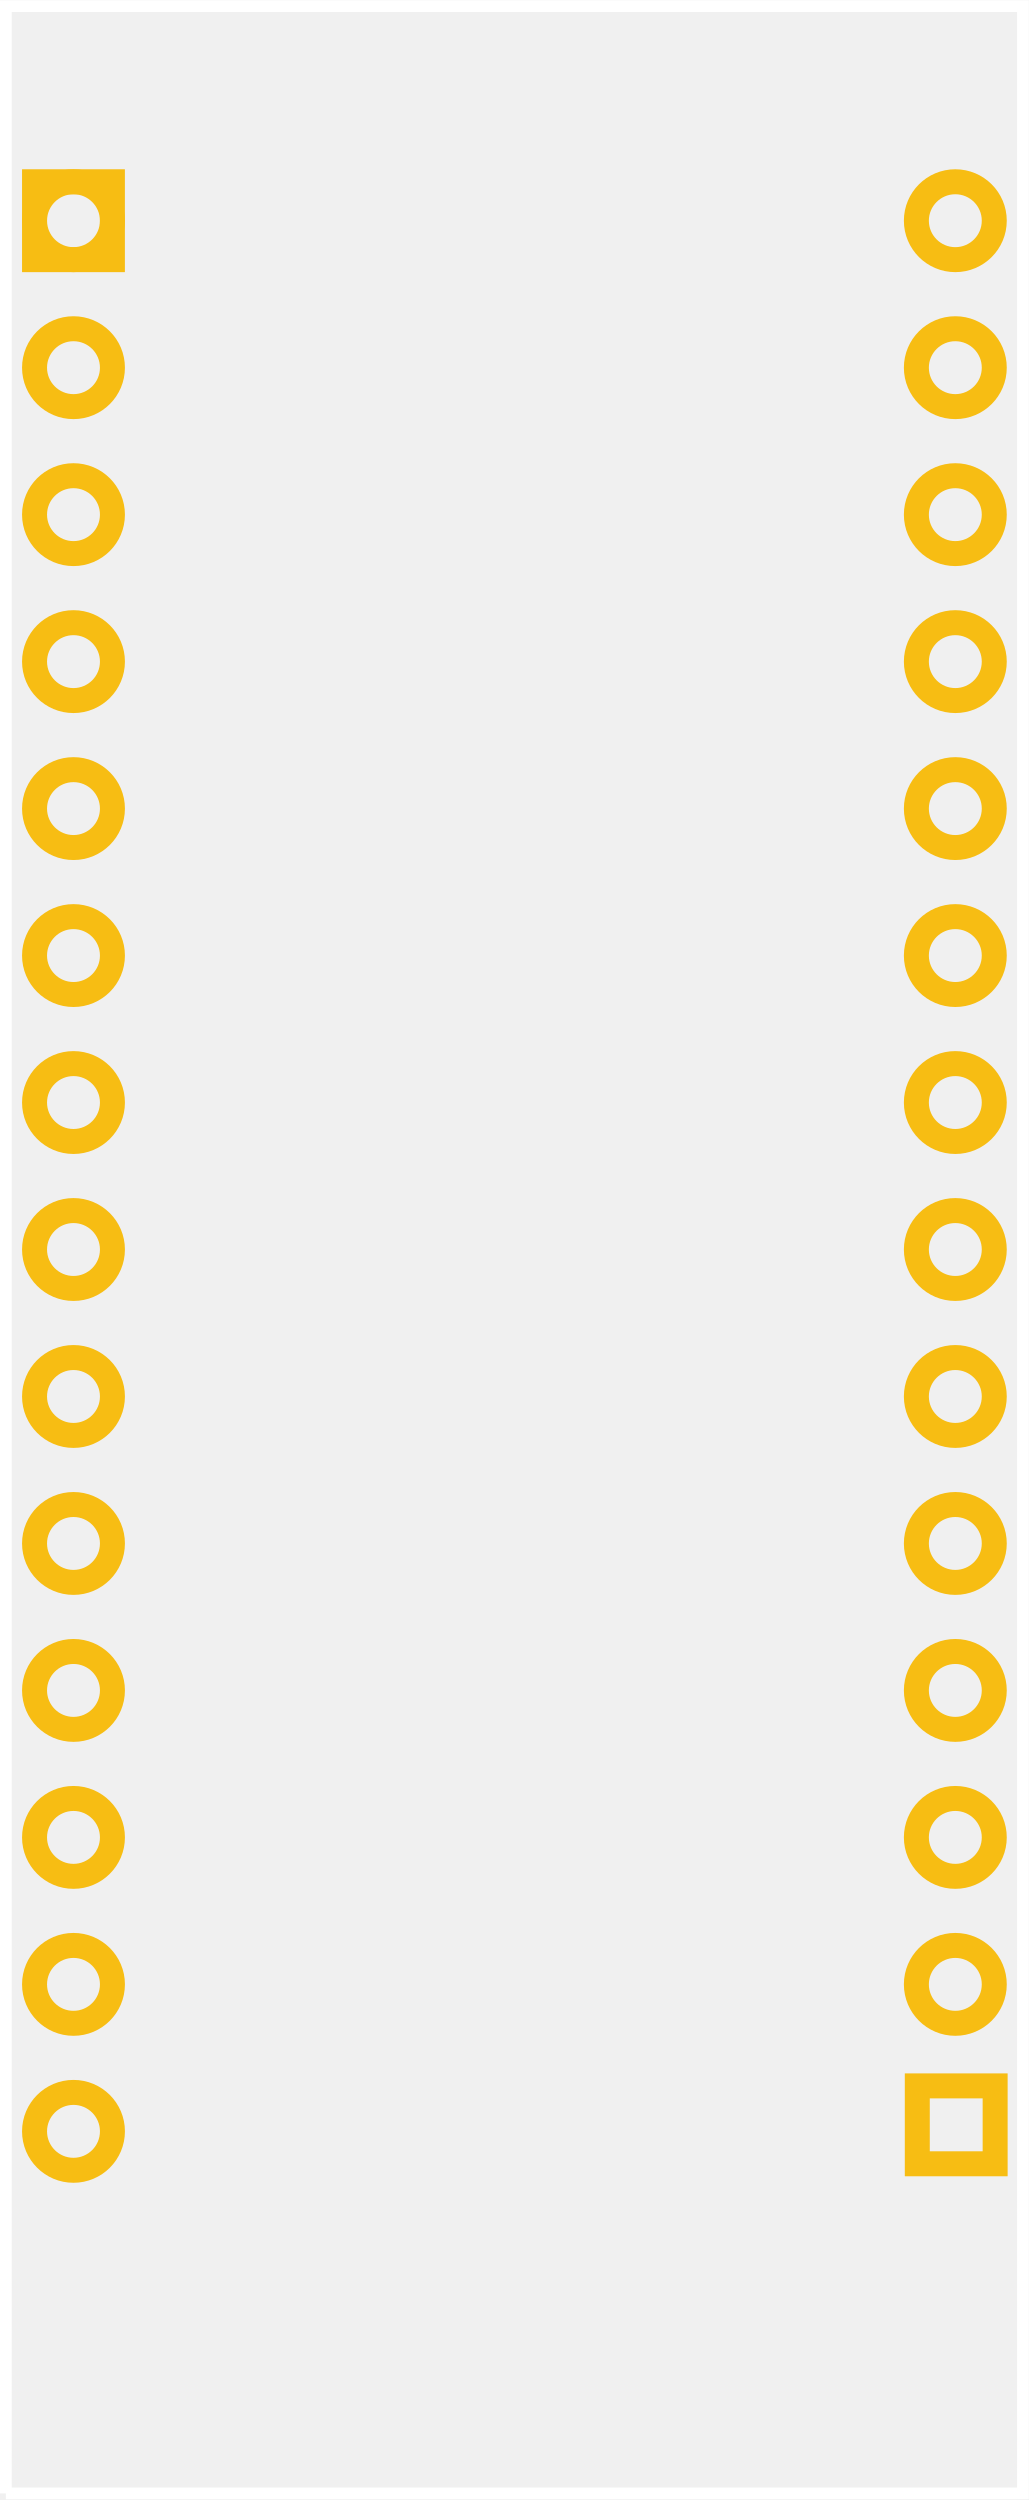
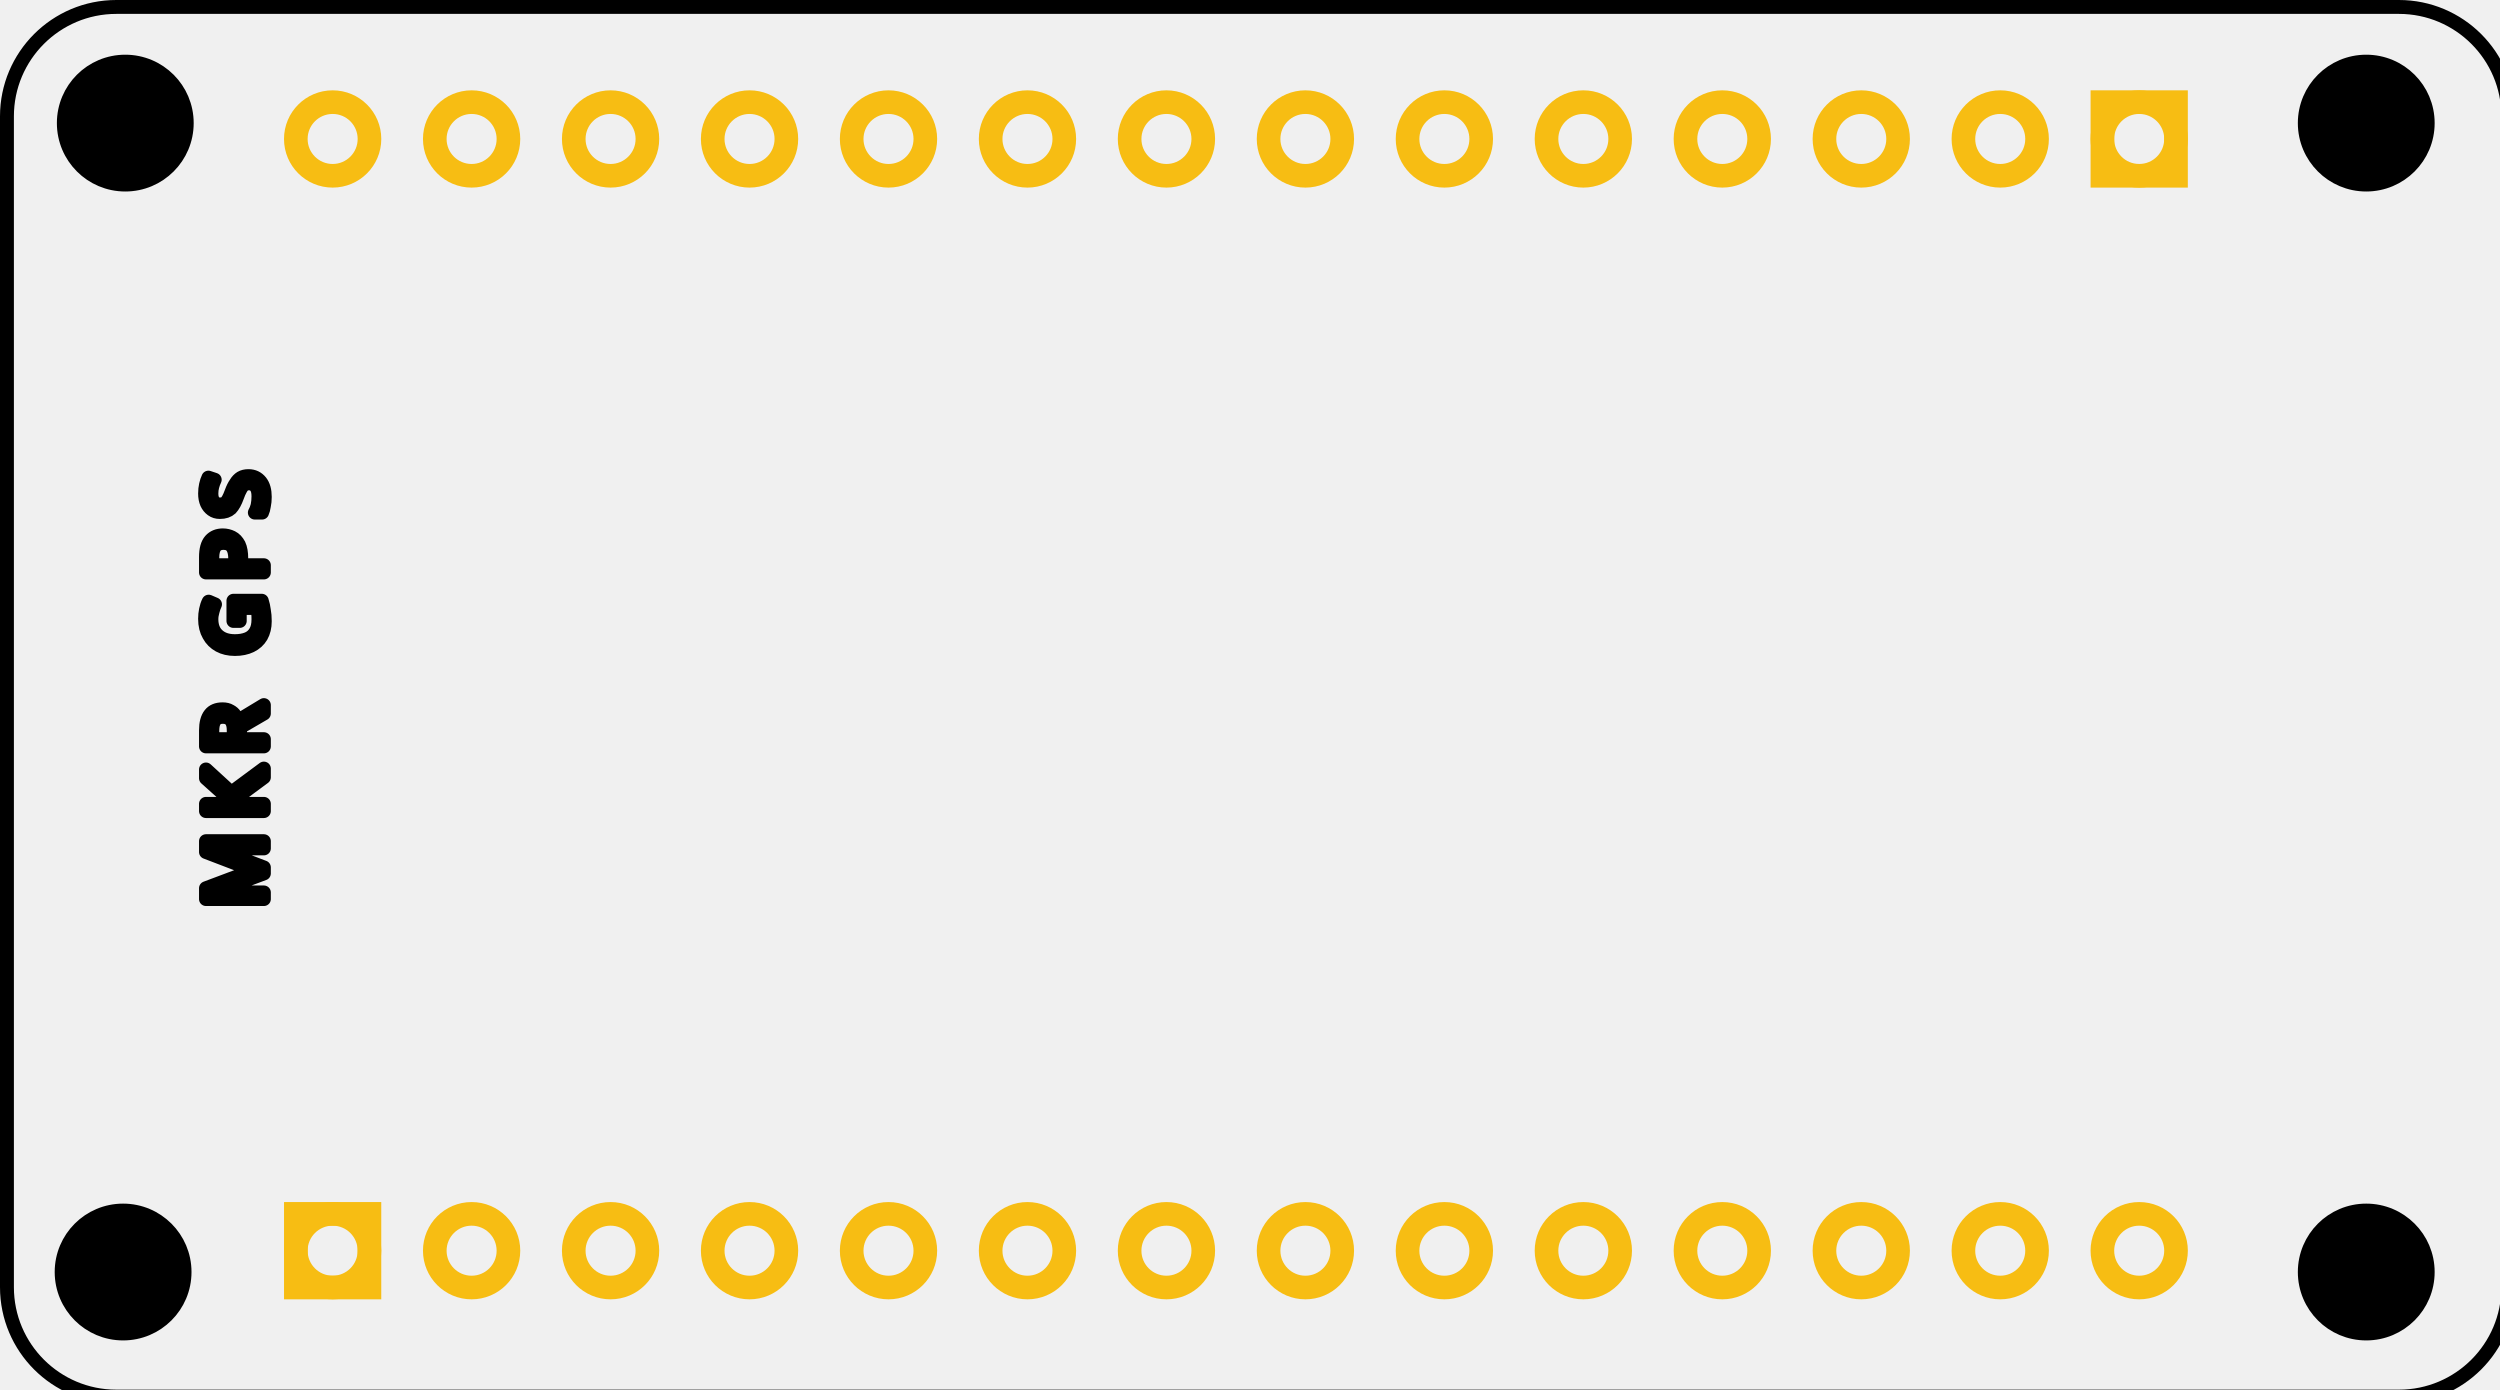
- <svg xmlns="http://www.w3.org/2000/svg" height="1.701in" x="0px" gorn="0" version="1.1" y="0px" xml:space="preserve" viewBox="0 0 50.4 122.448" width="0.7in" id="Ebene_1" enable-background="new 0 0 50.4 122.448">
+ <svg xmlns="http://www.w3.org/2000/svg" height="1in" x="0px" gorn="0" version="1.1" y="0px" xml:space="preserve" viewBox="0 0 129.528 72" width="1.799in" id="Ebene_1" enable-background="new 0 0 50.4 122.448">
  <defs id="defs2102" />
  <g gorn="0.4" id="silkscreen">
-     <path stroke-width="0.576" gorn="0.4.0" d="M0.288,122.136h49.824V0.288H0.288V122.136" stroke="#FFFFFF" id="path6" fill="none" />
-     <g gorn="0.4.1" id="g14">
-       <g gorn="0.4.1.1" id="g12">
-                 </g>
-     </g>
-     <g gorn="0.4.2" id="g22">
-       <g gorn="0.4.2.1" id="g20">
-                 </g>
-     </g>
-     <g gorn="0.4.3" id="g30">
-       <g gorn="0.4.3.1" id="g28">
-                 </g>
-     </g>
-     <g gorn="0.4.4" id="g38">
-       <g gorn="0.4.4.1" id="g36">
-                 </g>
-     </g>
+     <rect style="fill:none;stroke:#000000;stroke-width:0.72;stroke-linejoin:round" id="rect1" width="129.6" height="72" x="0.36" y="0.36" ry="5.669" />
+     <circle style="fill:#000000;stroke:#000000;stroke-width:0.648;stroke-linejoin:round;fill-opacity:1" id="path1" cx="6.491" cy="6.378" r="3.22" />
+     <ellipse style="fill:#000000;fill-opacity:1;stroke:#000000;stroke-width:0.648;stroke-linejoin:round" id="path1-8" cx="6.378" cy="65.905" rx="3.22" ry="3.22" />
+     <ellipse style="fill:#000000;fill-opacity:1;stroke:#000000;stroke-width:0.648;stroke-linejoin:round" id="path1-8-9" cx="122.598" cy="65.905" rx="3.22" ry="3.22" />
+     <ellipse style="fill:#000000;fill-opacity:1;stroke:#000000;stroke-width:0.648;stroke-linejoin:round" id="path1-8-7" cx="122.598" cy="6.378" rx="3.22" ry="3.22" />
+     <text xml:space="preserve" style="font-size:4.2px;font-family:OCRA;-inkscape-font-specification:OCRA;letter-spacing:0.75px;fill:#000000;fill-opacity:1;stroke:#000000;stroke-width:0.72;stroke-linejoin:round" x="-46.987" y="13.671" id="text1" transform="rotate(-90)">
+       <tspan id="tspan1" style="stroke-width:0.72" x="-46.987" y="13.671">MKR GPS</tspan>
+     </text>
  </g>
-   <g gorn="0.5" id="copper1">
+   <g gorn="0.5" id="copper1" transform="translate(1.754646,2.741933)">
    <g gorn="0.5.0" id="copper0">
-       <circle stroke-width="1.224" cy="10.8" cx="3.6" gorn="0.5.0.0" stroke="#F7BD13" r="1.908" id="circle41" fill="none" />
-       <rect stroke-width="1.224" height="3.816" x="1.692" gorn="0.5.0.1" y="8.892" stroke="#F7BD13" width="3.814" id="connector36pin" fill="none" />
-       <circle stroke-width="1.224" cy="18" cx="3.6" gorn="0.5.0.2" stroke="#F7BD13" r="1.908" id="connector37pin" fill="none" />
-       <circle stroke-width="1.224" cy="25.2" cx="3.6" gorn="0.5.0.3" stroke="#F7BD13" r="1.908" id="connector38pin" fill="none" />
-       <circle stroke-width="1.224" cy="32.4" cx="3.6" gorn="0.5.0.4" stroke="#F7BD13" r="1.908" id="connector39pin" fill="none" />
-       <circle stroke-width="1.224" cy="39.6" cx="3.6" gorn="0.5.0.5" stroke="#F7BD13" r="1.908" id="connector40pin" fill="none" />
-       <circle stroke-width="1.224" cy="46.8" cx="3.6" gorn="0.5.0.6" stroke="#F7BD13" r="1.908" id="connector41pin" fill="none" />
-       <circle stroke-width="1.224" cy="54" cx="3.6" gorn="0.5.0.7" stroke="#F7BD13" r="1.908" id="connector42pin" fill="none" />
-       <circle stroke-width="1.224" cy="61.2" cx="3.6" gorn="0.5.0.8" stroke="#F7BD13" r="1.908" id="connector43pin" fill="none" />
-       <rect stroke-width="0" height="0.01" x="3.595" gorn="0.5.0.9" y="61.346" stroke="none" width="0.01" id="connector43terminal" fill="none" />
-       <circle stroke-width="1.224" cy="68.4" cx="3.6" gorn="0.5.0.10" stroke="#F7BD13" r="1.908" id="connector16pad" fill="none" />
-       <circle stroke-width="1.224" cy="75.6" cx="3.6" gorn="0.5.0.11" stroke="#F7BD13" r="1.908" id="connector17pin" fill="none" />
-       <circle stroke-width="1.224" cy="82.8" cx="3.6" gorn="0.5.0.12" stroke="#F7BD13" r="1.908" id="connector18pin" fill="none" />
-       <circle stroke-width="1.224" cy="90" cx="3.6" gorn="0.5.0.13" stroke="#F7BD13" r="1.908" id="connector19pin" fill="none" />
-       <circle stroke-width="1.224" cy="97.2" cx="3.6" gorn="0.5.0.14" stroke="#F7BD13" r="1.908" id="connector20pin" fill="none" />
-       <circle stroke-width="1.224" cy="104.4" cx="3.6" gorn="0.5.0.15" stroke="#F7BD13" r="1.908" id="connector21pin" fill="none" />
-       <circle stroke-width="1.224" cy="10.8" cx="46.8" gorn="0.5.0.16" stroke="#F7BD13" r="1.908" id="connector35pin" fill="none" />
-       <circle stroke-width="1.224" cy="18" cx="46.8" gorn="0.5.0.17" stroke="#F7BD13" r="1.908" id="connector34pin" fill="none" />
-       <circle stroke-width="1.224" cy="25.2" cx="46.8" gorn="0.5.0.18" stroke="#F7BD13" r="1.908" id="connector33pin" fill="none" />
-       <circle stroke-width="1.224" cy="32.4" cx="46.8" gorn="0.5.0.19" stroke="#F7BD13" r="1.908" id="connector32pin" fill="none" />
-       <circle stroke-width="1.224" cy="39.6" cx="46.8" gorn="0.5.0.20" stroke="#F7BD13" r="1.908" id="connector31pin" fill="none" />
-       <circle stroke-width="1.224" cy="46.8" cx="46.8" gorn="0.5.0.21" stroke="#F7BD13" r="1.908" id="connector30pin" fill="none" />
-       <circle stroke-width="1.224" cy="54" cx="46.8" gorn="0.5.0.22" stroke="#F7BD13" r="1.908" id="connector29pin" fill="none" />
-       <circle stroke-width="1.224" cy="61.2" cx="46.8" gorn="0.5.0.23" stroke="#F7BD13" r="1.908" id="connector28pin" fill="none" />
-       <circle stroke-width="1.224" cy="68.4" cx="46.8" gorn="0.5.0.24" stroke="#F7BD13" r="1.908" id="connector27pin" fill="none" />
-       <circle stroke-width="1.224" cy="75.6" cx="46.8" gorn="0.5.0.25" stroke="#F7BD13" r="1.908" id="connector26pin" fill="none" />
-       <circle stroke-width="1.224" cy="82.8" cx="46.8" gorn="0.5.0.26" stroke="#F7BD13" r="1.908" id="connector25pin" fill="none" />
-       <circle stroke-width="1.224" cy="90" cx="46.8" gorn="0.5.0.27" stroke="#F7BD13" r="1.908" id="connector24pin" fill="none" />
-       <circle stroke-width="1.224" cy="97.2" cx="46.8" gorn="0.5.0.28" stroke="#F7BD13" r="1.908" id="connector23pin" fill="none" />
-       <rect stroke-width="1.224" height="3.816" x="44.937" gorn="0.5.0.29" y="102.173" stroke="#f7bd13" width="3.814" id="connector22pin" fill="none" />
+       <circle stroke-width="1.224" cy="62.058" cx="15.48" gorn="0.5.0.2" stroke="#f7bd13" r="1.908" id="connector37pin-7" fill="none" />
+       <rect stroke-width="1.224" height="3.816" x="13.573" gorn="0.5.0.1" y="60.15" stroke="#f7bd13" width="3.814" id="connector36pin" fill="none" />
+       <circle stroke-width="1.224" cy="62.058" cx="22.68" gorn="0.5.0.2" stroke="#f7bd13" r="1.908" id="connector37pin" fill="none" />
+       <circle stroke-width="1.224" cy="62.058" cx="29.88" gorn="0.5.0.3" stroke="#f7bd13" r="1.908" id="connector38pin" fill="none" />
+       <circle stroke-width="1.224" cy="62.058" cx="37.08" gorn="0.5.0.4" stroke="#f7bd13" r="1.908" id="connector39pin" fill="none" />
+       <circle stroke-width="1.224" cy="62.058" cx="44.28" gorn="0.5.0.5" stroke="#f7bd13" r="1.908" id="connector40pin" fill="none" />
+       <circle stroke-width="1.224" cy="62.058" cx="51.48" gorn="0.5.0.6" stroke="#f7bd13" r="1.908" id="connector41pin" fill="none" />
+       <circle stroke-width="1.224" cy="62.058" cx="58.68" gorn="0.5.0.7" stroke="#f7bd13" r="1.908" id="connector42pin" fill="none" />
+       <circle stroke-width="1.224" cy="62.058" cx="65.88" gorn="0.5.0.8" stroke="#f7bd13" r="1.908" id="connector43pin" fill="none" />
+       <circle stroke-width="1.224" cy="62.058" cx="73.08" gorn="0.5.0.10" stroke="#f7bd13" r="1.908" id="connector16pad" fill="none" />
+       <circle stroke-width="1.224" cy="62.058" cx="80.28" gorn="0.5.0.11" stroke="#f7bd13" r="1.908" id="connector17pin" fill="none" />
+       <circle stroke-width="1.224" cy="62.058" cx="87.48" gorn="0.5.0.12" stroke="#f7bd13" r="1.908" id="connector18pin" fill="none" />
+       <circle stroke-width="1.224" cy="62.058" cx="94.68" gorn="0.5.0.13" stroke="#f7bd13" r="1.908" id="connector19pin" fill="none" />
+       <circle stroke-width="1.224" cy="62.058" cx="101.88" gorn="0.5.0.14" stroke="#f7bd13" r="1.908" id="connector20pin" fill="none" />
+       <circle stroke-width="1.224" cy="62.058" cx="109.08" gorn="0.5.0.15" stroke="#f7bd13" r="1.908" id="connector21pin" fill="none" />
+       <circle stroke-width="1.224" cy="4.458" cx="15.48" gorn="0.5.0.16" stroke="#f7bd13" r="1.908" id="connector35pin" fill="none" />
+       <circle stroke-width="1.224" cy="4.458" cx="22.68" gorn="0.5.0.17" stroke="#f7bd13" r="1.908" id="connector34pin" fill="none" />
+       <circle stroke-width="1.224" cy="4.458" cx="29.88" gorn="0.5.0.18" stroke="#f7bd13" r="1.908" id="connector33pin" fill="none" />
+       <circle stroke-width="1.224" cy="4.458" cx="37.08" gorn="0.5.0.19" stroke="#f7bd13" r="1.908" id="connector32pin" fill="none" />
+       <circle stroke-width="1.224" cy="4.458" cx="44.28" gorn="0.5.0.20" stroke="#f7bd13" r="1.908" id="connector31pin" fill="none" />
+       <circle stroke-width="1.224" cy="4.458" cx="51.48" gorn="0.5.0.21" stroke="#f7bd13" r="1.908" id="connector30pin" fill="none" />
+       <circle stroke-width="1.224" cy="4.458" cx="58.68" gorn="0.5.0.22" stroke="#f7bd13" r="1.908" id="connector29pin" fill="none" />
+       <circle stroke-width="1.224" cy="4.458" cx="65.88" gorn="0.5.0.23" stroke="#f7bd13" r="1.908" id="connector28pin" fill="none" />
+       <circle stroke-width="1.224" cy="4.458" cx="73.08" gorn="0.5.0.24" stroke="#f7bd13" r="1.908" id="connector27pin" fill="none" />
+       <circle stroke-width="1.224" cy="4.458" cx="80.28" gorn="0.5.0.25" stroke="#f7bd13" r="1.908" id="connector26pin" fill="none" />
+       <circle stroke-width="1.224" cy="4.458" cx="87.48" gorn="0.5.0.26" stroke="#f7bd13" r="1.908" id="connector25pin" fill="none" />
+       <circle stroke-width="1.224" cy="4.458" cx="94.68" gorn="0.5.0.27" stroke="#f7bd13" r="1.908" id="connector24pin" fill="none" />
+       <circle stroke-width="1.224" cy="4.458" cx="101.88" gorn="0.5.0.28" stroke="#f7bd13" r="1.908" id="connector23pin" fill="none" />
+       <circle stroke-width="1.224" cy="4.458" cx="109.08" gorn="0.5.0.28" stroke="#f7bd13" r="1.908" id="connector23pin-1" fill="none" />
+       <rect stroke-width="1.224" height="3.816" x="107.173" gorn="0.5.0.29" y="2.55" stroke="#f7bd13" width="3.814" id="connector22pin" fill="none" style="stroke-width:1.224;stroke-dasharray:none;stroke-miterlimit:4" />
    </g>
  </g>
</svg>
